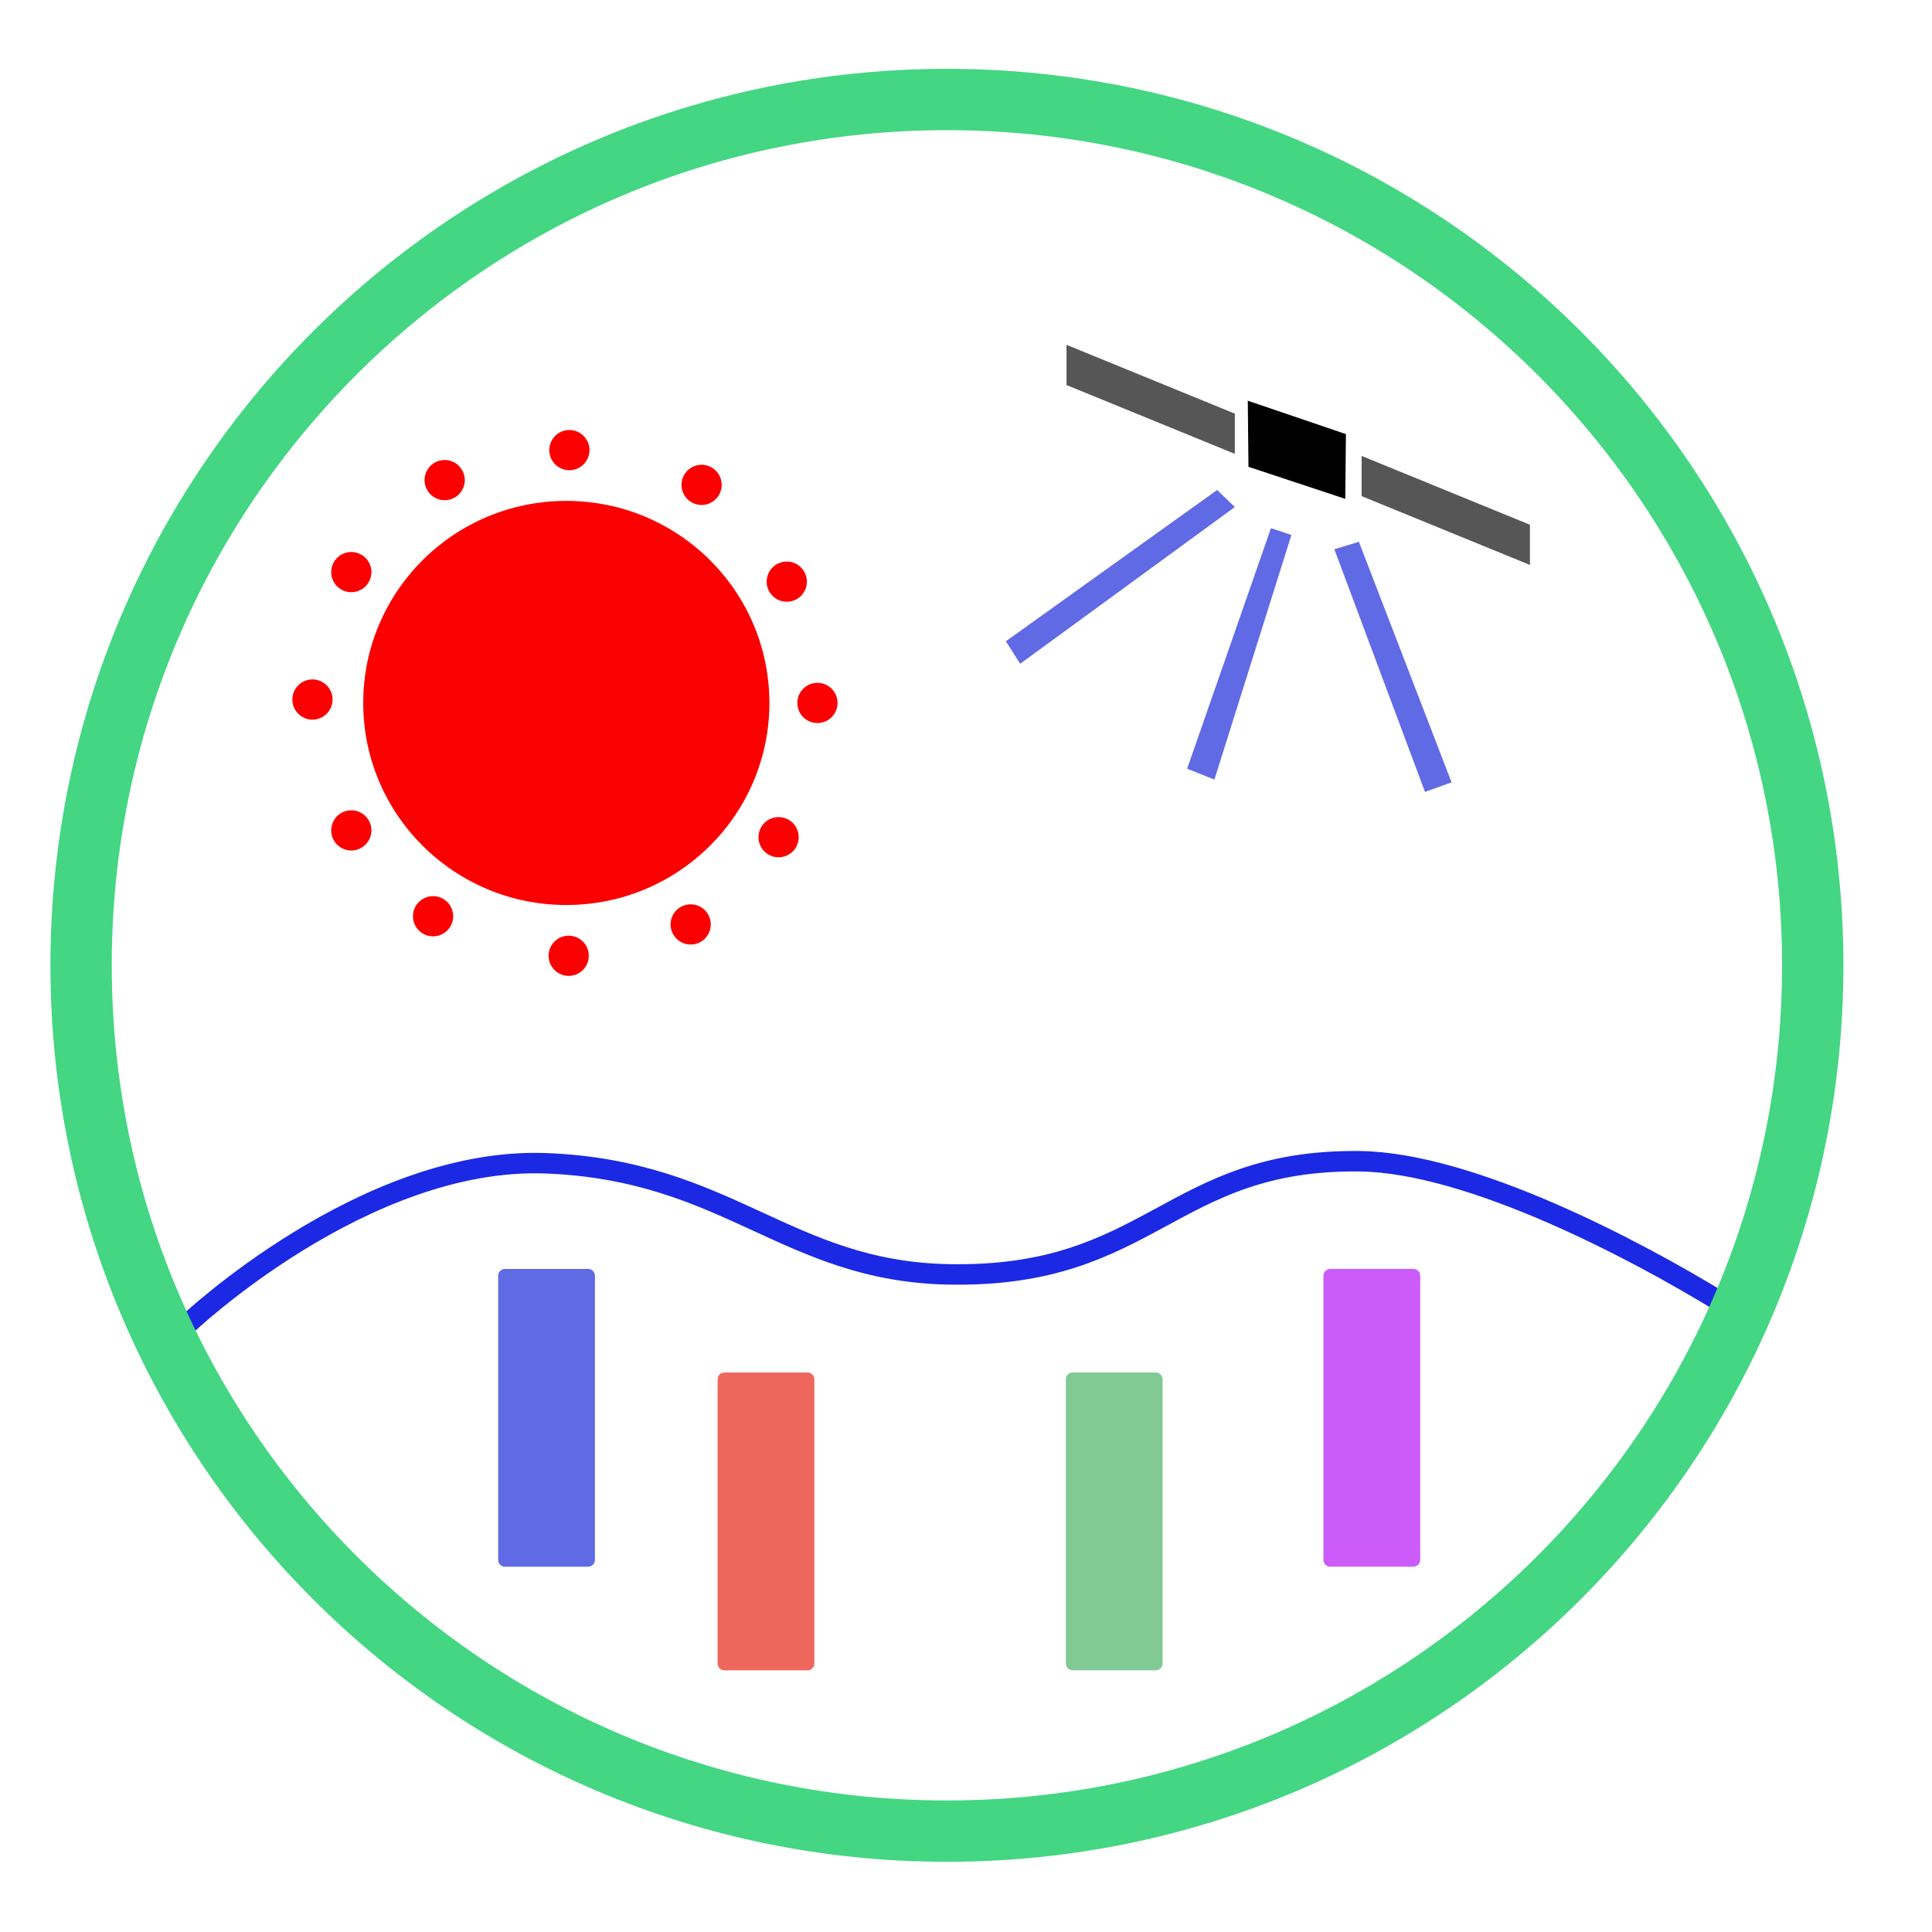
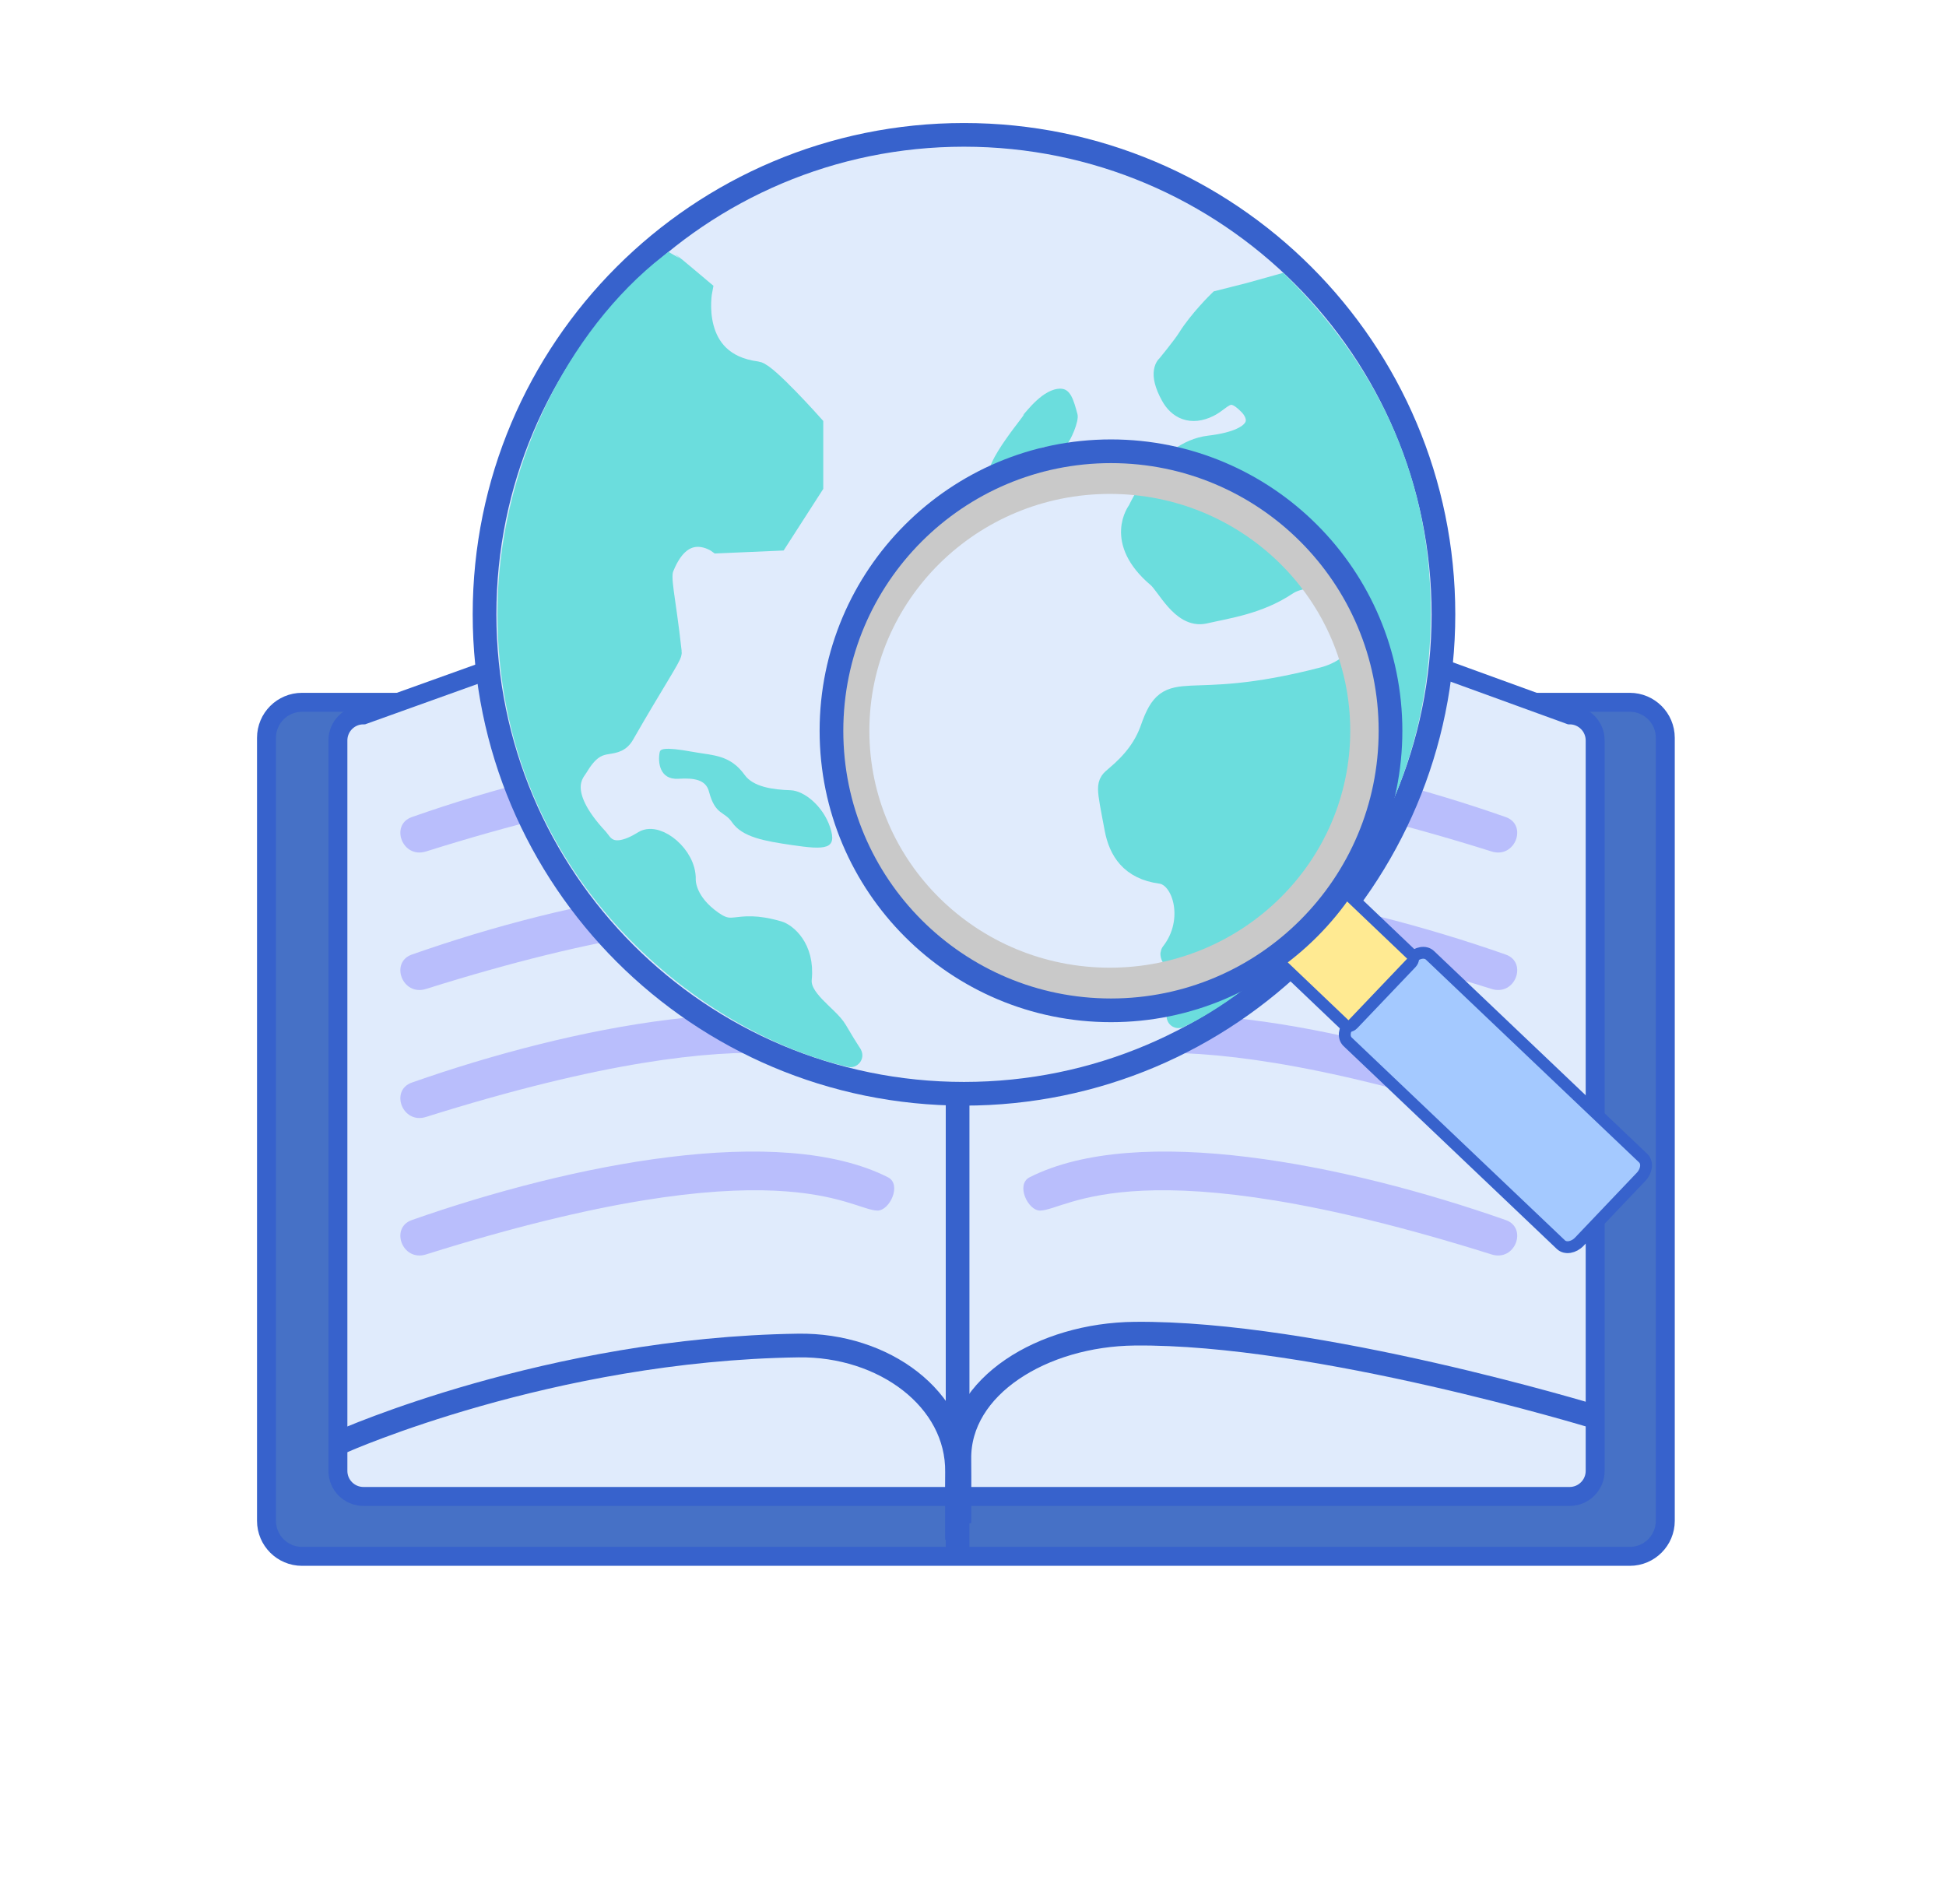
- <svg xmlns="http://www.w3.org/2000/svg" id="Logo" baseProfile="full" width="100%" height="100%" viewBox="0 0 2835 2835">
+ <svg xmlns="http://www.w3.org/2000/svg" id="书" baseProfile="full" width="100%" height="100%" viewBox="0 0 1643 1607">
  <defs>
    <style>
-       .cls-1, .cls-6 {
+       .cls-1 {
+         fill: #4671c6;
+       }
+ 
+       .cls-1, .cls-11, .cls-2, .cls-3, .cls-5, .cls-8, .cls-9 {
+         stroke: #3762cc;
+       }
+ 
+       .cls-1, .cls-2 {
+         stroke-width: 16px;
+       }
+ 
+       .cls-2, .cls-5 {
+         fill: #e0ebfc;
+       }
+ 
+       .cls-2, .cls-3, .cls-4, .cls-6, .cls-7, .cls-8, .cls-9 {
+         fill-rule: evenodd;
+       }
+ 
+       .cls-10, .cls-11, .cls-3 {
        fill: none;
      }

-       .cls-1 {
-         stroke: #1b29e4;
-         stroke-width: 30px;
-       }
- 
-       .cls-1, .cls-10, .cls-11, .cls-7, .cls-9 {
-         fill-rule: evenodd;
-       }
- 
-       .cls-11, .cls-2 {
-         fill: #616ae5;
-       }
- 
-       .cls-3 {
-         fill: #ee675c;
+       .cls-11, .cls-3, .cls-5, .cls-6 {
+         stroke-width: 20px;
      }

      .cls-4 {
-         fill: #81c995;
+         fill: #b9befc;
      }

-       .cls-5 {
-         fill: #cb5cf9;
+       .cls-6, .cls-7 {
+         fill: #6bdddd;
      }

      .cls-6 {
-         stroke: #44d683;
-         stroke-width: 90px;
+         stroke: #6bdddd;
      }

-       .cls-7, .cls-8 {
-         fill: #fb0000;
+       .cls-8 {
+         fill: #a4c9ff;
+       }
+ 
+       .cls-8, .cls-9 {
+         stroke-width: 10px;
      }

      .cls-9 {
-         fill: #565656;
+         fill: #ffea92;
+       }
+ 
+       .cls-10 {
+         stroke: #c9c9c9;
+         stroke-width: 30px;
      }
    </style>
  </defs>
-   <path id="形状_1" data-name="形状 1" class="cls-1" d="M274,1944s259.927-247.15,527-237c267.78,10.18,353.38,158.47,591,163,297.71,5.67,324.04-169.22,603-166,163.71,1.89,407.75,131.32,531,207" />
-   <rect id="光谱_蓝" data-name="光谱 蓝" class="cls-2" x="731" y="1862" width="142" height="437" rx="10" ry="10" />
-   <rect id="光谱_红" data-name="光谱 红" class="cls-3" x="1053" y="2014" width="142" height="437" rx="10" ry="10" />
-   <rect id="光谱_绿" data-name="光谱 绿" class="cls-4" x="1564" y="2014" width="142" height="437" rx="10" ry="10" />
-   <rect id="光谱_紫红" data-name="光谱 紫红" class="cls-5" x="1942" y="1862" width="142" height="437" rx="10" ry="10" />
-   <circle id="大圆" class="cls-6" cx="1389.5" cy="1416.5" r="1270.5" />
-   <path id="小太阳-2" data-name="小太阳" class="cls-7" d="M835.5,631A29.5,29.5,0,1,1,806,660.5,29.5,29.5,0,0,1,835.5,631Zm194,51a29.5,29.5,0,1,1-29.5,29.5A29.5,29.5,0,0,1,1029.5,682Zm125,142a29.5,29.5,0,1,1-29.5,29.5A29.5,29.5,0,0,1,1154.5,824Zm45,178a29.5,29.5,0,1,1-29.5,29.5A29.5,29.5,0,0,1,1199.5,1002Zm-57,197a29.5,29.5,0,1,1-29.5,29.5A29.5,29.5,0,0,1,1142.5,1199Zm-129,128a29.5,29.5,0,1,1-29.5,29.5A29.5,29.5,0,0,1,1013.5,1327Zm-179,46a29.5,29.5,0,1,1-29.5,29.5A29.5,29.5,0,0,1,834.5,1373Zm-199-58a29.5,29.5,0,1,1-29.5,29.5A29.5,29.5,0,0,1,635.5,1315Zm-120-126a29.5,29.5,0,1,1-29.5,29.5A29.5,29.5,0,0,1,515.5,1189Zm-57-192a29.5,29.5,0,1,1-29.5,29.5A29.5,29.5,0,0,1,458.5,997Zm57-187A29.5,29.5,0,1,1,486,839.5,29.5,29.5,0,0,1,515.5,810Zm137-135A29.5,29.5,0,1,1,623,704.5,29.5,29.5,0,0,1,652.5,675Z" />
-   <ellipse id="大太阳" class="cls-8" cx="831" cy="1031.5" rx="298" ry="296.5" />
-   <path id="卫星左" class="cls-9" d="M1565,506l247,101v59L1565,565V506Z" />
-   <path id="卫星右" class="cls-9" d="M1998,669l247,101v59L1998,728V669Z" />
-   <path id="卫星-2" data-name="卫星" class="cls-10" d="M1831,588l144,49-1,95-142-47Z" />
-   <path id="卫星下" class="cls-11" d="M1476,941l310-222,26,25L1497,974Zm266,187,123-353,30,10-113,359Zm349,34L1958,806l36-11,136,353Z" />
+   <rect id="外框" class="cls-1" x="225" y="592.938" width="1181" height="721.062" rx="30" ry="30" />
+   <path id="内框" class="cls-2" d="M306.819,603.548l512.449-183.9,505.992,183.9a21.583,21.583,0,0,1,21.53,21.635v616.6a21.587,21.587,0,0,1-21.53,21.64H306.819a21.587,21.587,0,0,1-21.531-21.64v-616.6A21.583,21.583,0,0,1,306.819,603.548Z" />
+   <path id="书页_左" data-name="书页 左" class="cls-3" d="M808,1300s-0.2-42.9,0-57c0.882-61.7-61.723-108.03-134-107-209.855,2.99-385,81-385,81" />
+   <path id="书页_右" data-name="书页 右" class="cls-3" d="M810,1286s0.2-39.9,0-54c-0.883-61.7,70.244-105.2,148-106,153.37-1.58,388,70,388,70" />
+   <path id="书_中线" data-name="书 中线" class="cls-3" d="M808.5,1307.54V426.108" />
+   <g id="内容">
+     <g id="左">
+       <path id="内容_左_1" data-name="内容 左 1" class="cls-4" d="M347.693,1030.07c135.154-47.451,310.836-82.4,402.21-36.02,11.576,6.24,1.214,28.05-9,28.02-22.651-.07-82-57.078-381.2,37.02C339.567,1065.42,329.124,1036.59,347.693,1030.07Z" />
+       <path id="内容_左_2" data-name="内容 左 2" class="cls-4" d="M347.693,914c135.154-47.456,310.836-82.4,402.21-36.024,11.576,6.241,1.214,28.049-9,28.018-22.651-.067-82-57.076-381.2,37.025C339.567,949.348,329.124,920.518,347.693,914Z" />
+       <path id="内容_左_3" data-name="内容 左 3" class="cls-4" d="M347.693,805.927c135.154-47.456,310.836-82.4,402.21-36.024,11.576,6.241,1.214,28.049-9,28.018-22.651-.067-82-57.076-381.2,37.025C339.567,841.277,329.124,812.447,347.693,805.927Z" />
+       <path id="内容_左_4" data-name="内容 左 4" class="cls-4" d="M347.693,689.85c135.154-47.455,310.836-82.4,402.21-36.023,11.576,6.241,1.214,28.048-9,28.018-22.651-.067-82-57.076-381.2,37.024C339.567,725.2,329.124,696.37,347.693,689.85Z" />
+     </g>
+     <g id="右">
+       <path id="内容_右_1" data-name="内容 右 1" class="cls-4" d="M1271.31,1030.07c-135.16-47.451-310.84-82.4-402.214-36.02-11.576,6.24-1.214,28.05,9,28.02,22.651-.07,82-57.078,381.2,37.02C1279.43,1065.42,1289.88,1036.59,1271.31,1030.07Z" />
+       <path id="内容_右_2" data-name="内容 右 2" class="cls-4" d="M1271.31,914c-135.16-47.456-310.84-82.4-402.214-36.024-11.576,6.241-1.214,28.049,9,28.018,22.651-.067,82-57.076,381.2,37.025C1279.43,949.348,1289.88,920.518,1271.31,914Z" />
+       <path id="内容_右_3" data-name="内容 右 3" class="cls-4" d="M1271.31,805.927c-135.16-47.456-310.84-82.4-402.214-36.024-11.576,6.241-1.214,28.049,9,28.018,22.651-.067,82-57.076,381.2,37.025C1279.43,841.277,1289.88,812.447,1271.31,805.927Z" />
+       <path id="内容_右_4" data-name="内容 右 4" class="cls-4" d="M1271.31,689.85C1136.15,642.4,960.47,607.45,869.1,653.827c-11.576,6.241-1.214,28.048,9,28.018,22.651-.067,82-57.076,381.2,37.024C1279.43,725.2,1289.88,696.37,1271.31,689.85Z" />
+     </g>
+   </g>
+   <circle id="地球" class="cls-5" cx="813.892" cy="518.656" r="404.798" />
+   <path id="地图_左" data-name="地图 左" class="cls-6" d="M591.417,245.148s-12.12,62.217,47.37,69.955c7.822,1.018,46.292,44.126,46.292,44.126v50.583l-29.067,45.2-49.523,2.153s-30.022-21.772-47.369,21.525c-3.8,9.48,1.287,24.756,6.46,72.107,0.291,2.669-15.886,27-39.834,68.879-7.724,13.508-21.4-2.319-38.756,26.906-2.835,4.772-20.761,21.869,17.225,62.421,2.818,3.008,10.421,20.571,39.833,2.153,10.322-6.464,33.861,12.017,33.374,31.211-0.037,1.452-.293,17.674,19.378,33.363,23.485,18.731,21.966.655,60.288,11.838,4.984,1.455,20.941,12.48,18.3,38.745-1.849,18.407,23.067,32.031,30.144,44.125C716.544,889.255,718.613,891.144,718,891,593.769,861.792,430,732.574,430,518c0-119.838,58.215-233.273,136-294C566.691,224.265,591.417,245.148,591.417,245.148Z" />
+   <path id="地图_右" data-name="地图 右" class="cls-6" d="M1029.74,255.063s-16.4,16.014-25.84,31.21c-4.157,6.7-17.223,22.6-17.223,22.6s-7.823,4.764,3.23,24.754c5.586,10.1,15.573,15.761,30.143,8.61,11.54-5.666,17.53-19.809,35.53-1.077,9.8,10.2,14.17,30.834-34.45,36.592-37.091,4.392-59.214,53.812-59.214,53.812s-19.779,24.556,16.149,54.888c8.135,6.868,20.438,34.373,38.755,30.134,18.92-4.378,45.18-7.82,68.9-23.677,17.21-11.5,54.77-9.515,72.13,34.44,4.85,12.267-11.25,38.233-40.18,45.772C997.011,604.56,988.88,569.486,972.682,615.6c-5.422,15.436-14.94,28.143-30.144,40.9-7.457,6.255-7.124,5.435,0,43.049,3.393,17.918,12.714,33.247,37.68,36.592,19.952,2.674,31.252,41.383,9.689,68.879-1.436,1.831,5.834,7.13,11.843,27.982,2.56,8.885-7.741,25.464-6.75,25,45.58-21.337,203-126.48,203-341,0-119.808-51.02-208.932-117-275C1080.31,242.265,1029.74,255.063,1029.74,255.063Z" />
+   <path id="地图_岛_左" data-name="地图 岛 左" class="cls-7" d="M585.652,634.9c16.134,2.962,30.739,2.176,43.063,19.372,7.26,10.132,23.811,12.426,38.756,12.915,11.51,0.376,27.407,13.353,33.374,31.211,6.282,18.8-3.681,19.306-32.3,15.067-22.534-3.338-41.841-6.442-50.6-19.372-6.443-9.512-14-5.479-19.378-25.83-2.671-10.1-12.554-11.567-25.838-10.762-16.108.976-17.335-14.4-15.8-22.25C557.4,632.851,558.74,629.956,585.652,634.9Z" />
+   <path id="地图_岛_右" data-name="地图 岛 右" class="cls-7" d="M863.407,350.771c2.982-2.79,17.352-23.089,32.3-22.6,8.122,0.266,10.727,9.4,14,21.525,1.643,6.1-6.227,22.953-8.613,24.753-14.9,11.252-15.086-5.016-27.99,8.61-13.631,14.394-30.14,25.942-36.6,20.449C825.9,394.5,872.651,342.119,863.407,350.771Z" />
+   <path id="手柄" class="cls-8" d="M1207.31,806.557l180.04,171.267c3.82,3.638,3.03,10.674-1.76,15.714l-52.13,54.762c-4.8,5.04-11.79,6.18-15.61,2.54L1137.8,879.575c-3.82-3.638-3.03-10.673,1.77-15.714l52.12-54.764C1196.49,804.057,1203.48,802.919,1207.31,806.557Z" />
+   <path id="手柄_黄" data-name="手柄 黄" class="cls-9" d="M1128.52,745.746l63.45,60.463c1.75,1.669,1.51,4.767-.54,6.918l-49.02,51.417c-2.05,2.152-5.14,2.542-6.89.872l-63.45-60.462c-1.76-1.67-1.51-4.767.54-6.918l49.02-51.417C1123.68,744.467,1126.76,744.077,1128.52,745.746Z" />
+   <ellipse id="放大镜_中" data-name="放大镜 中" class="cls-10" cx="937" cy="617" rx="218" ry="215" />
+   <circle id="放大镜_外" data-name="放大镜 外" class="cls-11" cx="938" cy="617" r="236" />
</svg>
